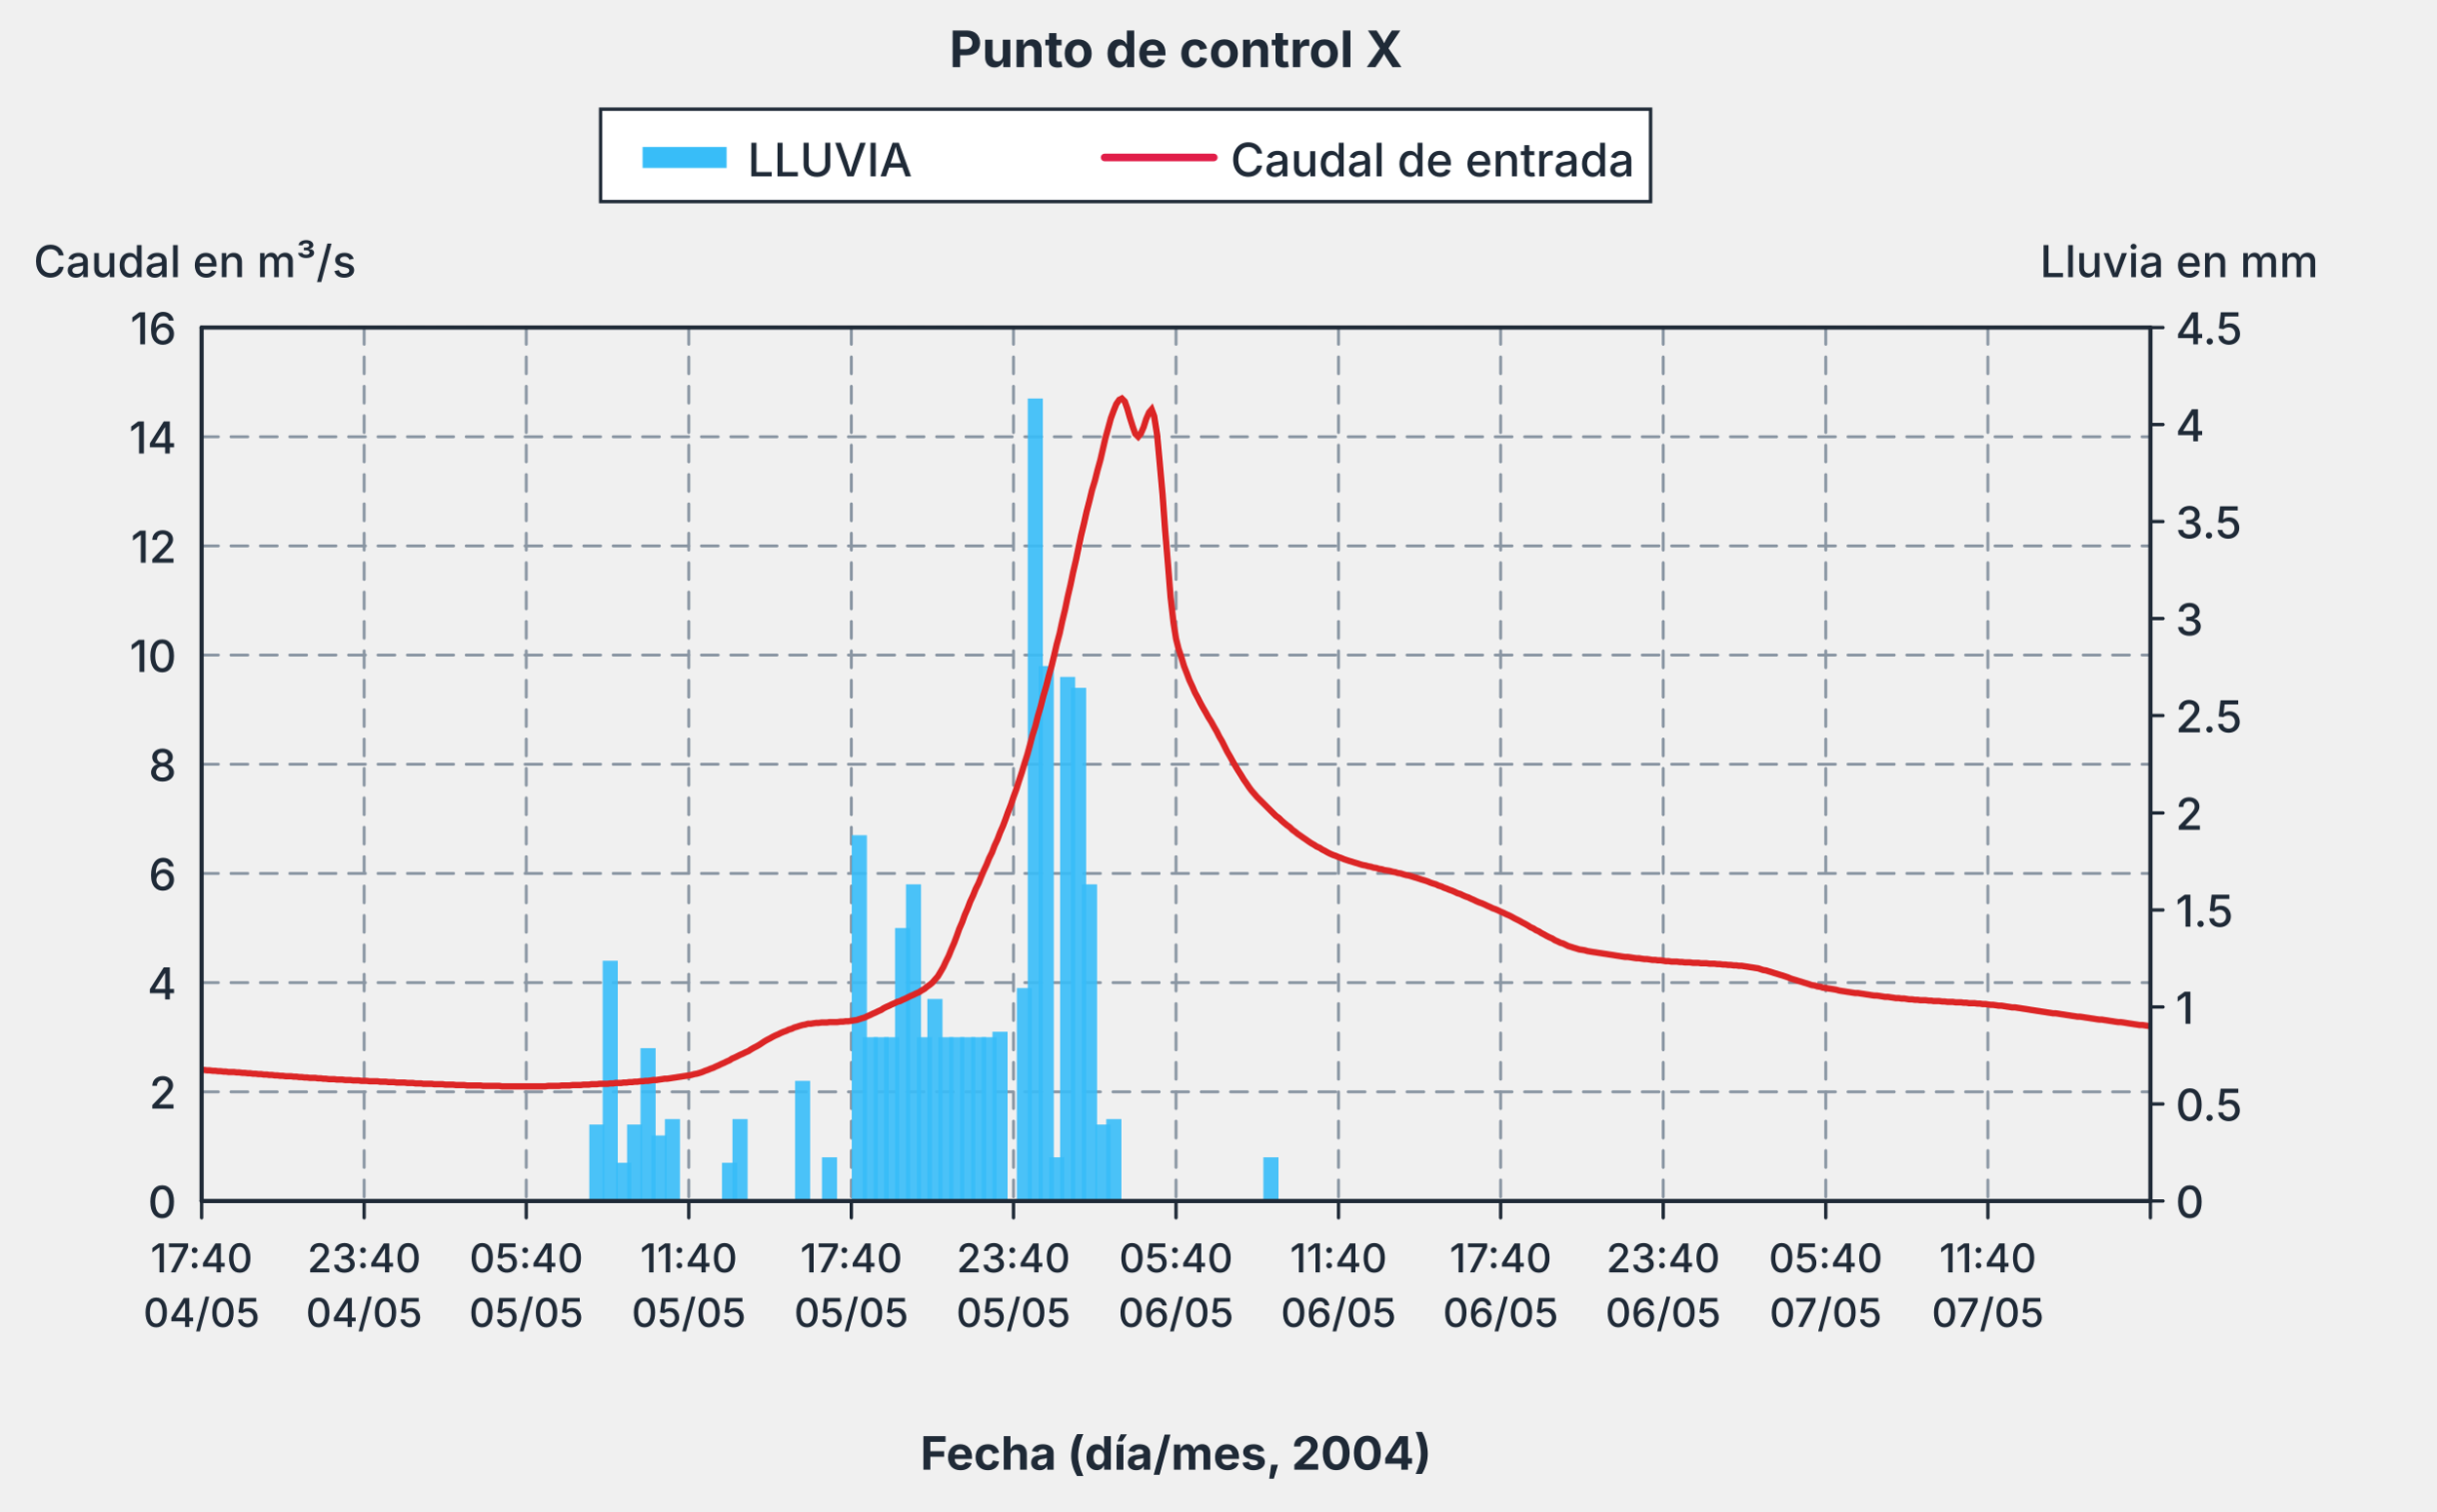
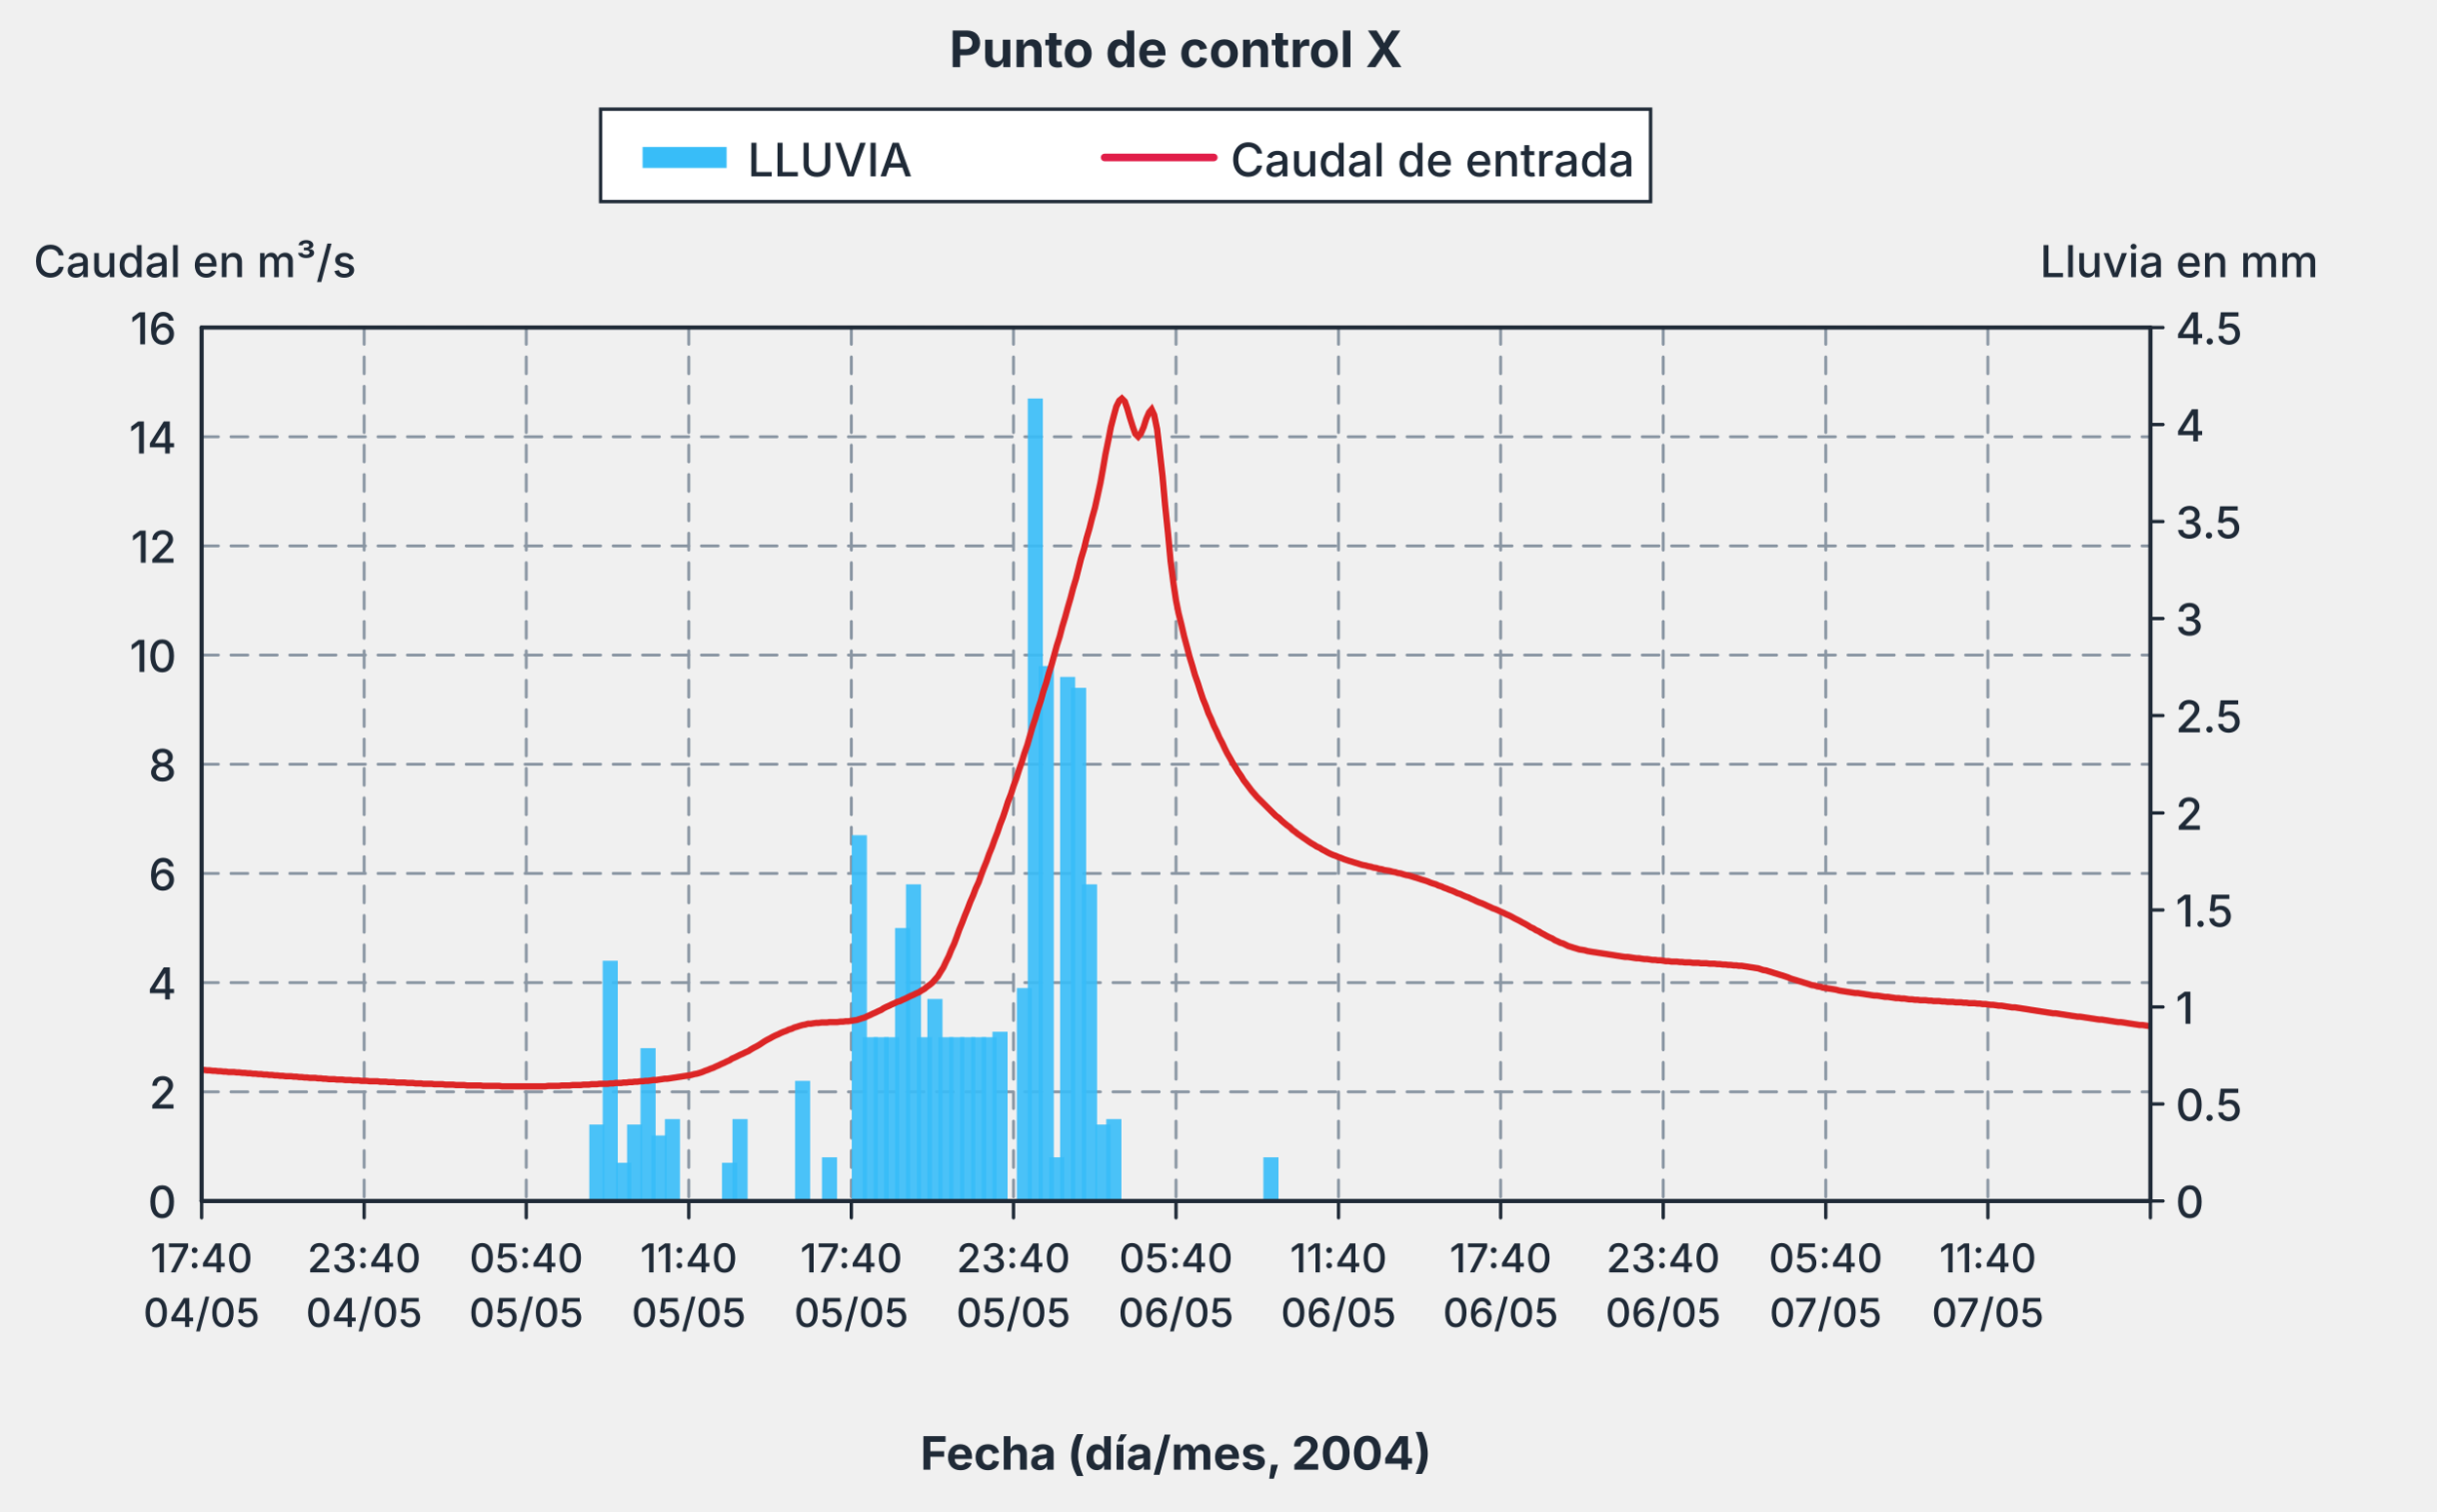
<svg xmlns="http://www.w3.org/2000/svg" viewBox="0 0 580 360" width="580" height="360" font-family="Inter, Arial, sans-serif">
  <line x1="48.0" y1="260.0" x2="512.0" y2="260.0" stroke="#8a96a3" stroke-width="0.7" stroke-dasharray="4 3" stroke-linecap="round" />
  <line x1="48.0" y1="234.0" x2="512.0" y2="234.0" stroke="#8a96a3" stroke-width="0.7" stroke-dasharray="4 3" stroke-linecap="round" />
  <line x1="48.0" y1="208.0" x2="512.0" y2="208.0" stroke="#8a96a3" stroke-width="0.7" stroke-dasharray="4 3" stroke-linecap="round" />
  <line x1="48.0" y1="182.0" x2="512.0" y2="182.0" stroke="#8a96a3" stroke-width="0.7" stroke-dasharray="4 3" stroke-linecap="round" />
  <line x1="48.0" y1="156.0" x2="512.0" y2="156.0" stroke="#8a96a3" stroke-width="0.7" stroke-dasharray="4 3" stroke-linecap="round" />
  <line x1="48.0" y1="130.0" x2="512.0" y2="130.0" stroke="#8a96a3" stroke-width="0.7" stroke-dasharray="4 3" stroke-linecap="round" />
  <line x1="48.0" y1="104.0" x2="512.0" y2="104.0" stroke="#8a96a3" stroke-width="0.7" stroke-dasharray="4 3" stroke-linecap="round" />
  <line x1="48.0" y1="78.0" x2="512.0" y2="78.0" stroke="#8a96a3" stroke-width="0.7" stroke-dasharray="4 3" stroke-linecap="round" />
  <line x1="86.7" y1="78.0" x2="86.7" y2="286.0" stroke="#8a96a3" stroke-width="0.7" stroke-dasharray="4 3" stroke-linecap="round" />
  <line x1="125.3" y1="78.0" x2="125.3" y2="286.0" stroke="#8a96a3" stroke-width="0.7" stroke-dasharray="4 3" stroke-linecap="round" />
  <line x1="164.0" y1="78.0" x2="164.0" y2="286.0" stroke="#8a96a3" stroke-width="0.7" stroke-dasharray="4 3" stroke-linecap="round" />
  <line x1="202.7" y1="78.0" x2="202.7" y2="286.0" stroke="#8a96a3" stroke-width="0.7" stroke-dasharray="4 3" stroke-linecap="round" />
  <line x1="241.3" y1="78.0" x2="241.3" y2="286.0" stroke="#8a96a3" stroke-width="0.7" stroke-dasharray="4 3" stroke-linecap="round" />
  <line x1="280.0" y1="78.0" x2="280.0" y2="286.0" stroke="#8a96a3" stroke-width="0.7" stroke-dasharray="4 3" stroke-linecap="round" />
  <line x1="318.7" y1="78.0" x2="318.7" y2="286.0" stroke="#8a96a3" stroke-width="0.7" stroke-dasharray="4 3" stroke-linecap="round" />
  <line x1="357.3" y1="78.0" x2="357.3" y2="286.0" stroke="#8a96a3" stroke-width="0.7" stroke-dasharray="4 3" stroke-linecap="round" />
  <line x1="396.0" y1="78.0" x2="396.0" y2="286.0" stroke="#8a96a3" stroke-width="0.7" stroke-dasharray="4 3" stroke-linecap="round" />
  <line x1="434.7" y1="78.0" x2="434.7" y2="286.0" stroke="#8a96a3" stroke-width="0.7" stroke-dasharray="4 3" stroke-linecap="round" />
  <line x1="473.3" y1="78.0" x2="473.3" y2="286.0" stroke="#8a96a3" stroke-width="0.7" stroke-dasharray="4 3" stroke-linecap="round" />
  <rect x="140.3" y="267.8" width="3.6" height="18.2" fill="#38bdf8" fill-opacity="0.9" />
  <rect x="143.5" y="228.8" width="3.6" height="57.2" fill="#38bdf8" fill-opacity="0.9" />
  <rect x="146.7" y="276.9" width="3.6" height="9.1" fill="#38bdf8" fill-opacity="0.9" />
  <rect x="149.3" y="267.8" width="3.6" height="18.2" fill="#38bdf8" fill-opacity="0.9" />
  <rect x="152.5" y="249.6" width="3.6" height="36.4" fill="#38bdf8" fill-opacity="0.9" />
  <rect x="155.1" y="270.4" width="3.6" height="15.6" fill="#38bdf8" fill-opacity="0.9" />
  <rect x="158.3" y="266.5" width="3.6" height="19.5" fill="#38bdf8" fill-opacity="0.9" />
  <rect x="171.9" y="276.9" width="3.6" height="9.1" fill="#38bdf8" fill-opacity="0.9" />
  <rect x="174.4" y="266.5" width="3.6" height="19.5" fill="#38bdf8" fill-opacity="0.9" />
  <rect x="189.3" y="257.4" width="3.6" height="28.6" fill="#38bdf8" fill-opacity="0.9" />
  <rect x="195.7" y="275.6" width="3.6" height="10.4" fill="#38bdf8" fill-opacity="0.9" />
  <rect x="202.8" y="198.9" width="3.6" height="87.1" fill="#38bdf8" fill-opacity="0.9" />
  <rect x="205.4" y="247.0" width="3.6" height="39.0" fill="#38bdf8" fill-opacity="0.9" />
  <rect x="208.0" y="247.0" width="3.6" height="39.0" fill="#38bdf8" fill-opacity="0.9" />
  <rect x="210.5" y="247.0" width="3.6" height="39.0" fill="#38bdf8" fill-opacity="0.9" />
  <rect x="213.1" y="221.0" width="3.6" height="65.0" fill="#38bdf8" fill-opacity="0.9" />
  <rect x="215.7" y="210.6" width="3.6" height="75.4" fill="#38bdf8" fill-opacity="0.9" />
  <rect x="218.3" y="247.0" width="3.6" height="39.0" fill="#38bdf8" fill-opacity="0.9" />
  <rect x="220.8" y="237.9" width="3.6" height="48.1" fill="#38bdf8" fill-opacity="0.9" />
  <rect x="223.4" y="247.0" width="3.6" height="39.0" fill="#38bdf8" fill-opacity="0.9" />
  <rect x="226.0" y="247.0" width="3.6" height="39.0" fill="#38bdf8" fill-opacity="0.9" />
  <rect x="228.6" y="247.0" width="3.6" height="39.0" fill="#38bdf8" fill-opacity="0.9" />
  <rect x="231.2" y="247.0" width="3.6" height="39.0" fill="#38bdf8" fill-opacity="0.9" />
  <rect x="233.7" y="247.0" width="3.6" height="39.0" fill="#38bdf8" fill-opacity="0.9" />
  <rect x="236.3" y="245.7" width="3.6" height="40.3" fill="#38bdf8" fill-opacity="0.9" />
  <rect x="242.1" y="235.3" width="3.6" height="50.7" fill="#38bdf8" fill-opacity="0.9" />
  <rect x="244.7" y="94.9" width="3.6" height="191.1" fill="#38bdf8" fill-opacity="0.9" />
  <rect x="247.3" y="158.6" width="3.6" height="127.4" fill="#38bdf8" fill-opacity="0.9" />
  <rect x="249.8" y="275.6" width="3.6" height="10.4" fill="#38bdf8" fill-opacity="0.9" />
  <rect x="252.4" y="161.2" width="3.6" height="124.8" fill="#38bdf8" fill-opacity="0.9" />
  <rect x="255.0" y="163.8" width="3.6" height="122.2" fill="#38bdf8" fill-opacity="0.9" />
  <rect x="257.6" y="210.6" width="3.6" height="75.4" fill="#38bdf8" fill-opacity="0.9" />
  <rect x="260.8" y="267.8" width="3.6" height="18.2" fill="#38bdf8" fill-opacity="0.9" />
  <rect x="263.4" y="266.5" width="3.6" height="19.5" fill="#38bdf8" fill-opacity="0.9" />
  <rect x="300.8" y="275.6" width="3.6" height="10.4" fill="#38bdf8" fill-opacity="0.9" />
-   <polyline points="48.0,254.8 48.6,254.8 49.3,254.9 49.9,254.9 50.6,255.0 51.2,255.0 51.9,255.1 52.5,255.1 53.2,255.2 53.8,255.2 54.4,255.3 55.1,255.3 55.7,255.3 56.4,255.4 57.0,255.4 57.7,255.5 58.3,255.5 59.0,255.6 59.6,255.6 60.2,255.7 60.9,255.7 61.5,255.8 62.2,255.8 62.8,255.9 63.5,255.9 64.1,256.0 64.8,256.0 65.4,256.1 66.0,256.1 66.7,256.2 67.3,256.2 68.0,256.3 68.6,256.3 69.3,256.3 69.9,256.4 70.6,256.4 71.2,256.5 71.8,256.5 72.5,256.6 73.1,256.6 73.8,256.7 74.4,256.7 75.1,256.7 75.7,256.8 76.4,256.8 77.0,256.9 77.6,256.9 78.3,257.0 78.9,257.0 79.6,257.0 80.2,257.1 80.9,257.1 81.5,257.1 82.2,257.2 82.8,257.2 83.4,257.2 84.1,257.3 84.7,257.3 85.4,257.3 86.0,257.4 86.7,257.4 87.3,257.4 88.0,257.5 88.6,257.5 89.2,257.5 89.9,257.5 90.5,257.6 91.2,257.6 91.8,257.6 92.5,257.7 93.1,257.7 93.8,257.7 94.4,257.8 95.0,257.8 95.7,257.8 96.3,257.8 97.0,257.9 97.6,257.9 98.3,257.9 98.9,258.0 99.6,258.0 100.2,258.0 100.8,258.1 101.5,258.1 102.1,258.1 102.8,258.1 103.4,258.2 104.1,258.2 104.7,258.2 105.4,258.2 106.0,258.3 106.6,258.3 107.3,258.3 107.9,258.3 108.6,258.4 109.2,258.4 109.9,258.4 110.5,258.4 111.2,258.5 111.8,258.5 112.4,258.5 113.1,258.5 113.7,258.5 114.4,258.5 115.0,258.6 115.7,258.6 116.3,258.6 117.0,258.6 117.6,258.6 118.2,258.6 118.9,258.6 119.5,258.7 120.2,258.7 120.8,258.7 121.5,258.7 122.1,258.7 122.8,258.7 123.4,258.7 124.0,258.7 124.7,258.7 125.3,258.7 126.0,258.7 126.6,258.7 127.3,258.7 127.9,258.7 128.6,258.7 129.2,258.7 129.8,258.7 130.5,258.6 131.1,258.6 131.8,258.6 132.4,258.6 133.1,258.6 133.7,258.5 134.4,258.5 135.0,258.5 135.6,258.5 136.3,258.4 136.9,258.4 137.6,258.4 138.2,258.4 138.9,258.3 139.5,258.3 140.2,258.3 140.8,258.2 141.4,258.2 142.1,258.2 142.7,258.1 143.4,258.1 144.0,258.1 144.7,258.1 145.3,258.0 146.0,258.0 146.6,257.9 147.2,257.9 147.9,257.9 148.5,257.8 149.2,257.8 149.8,257.7 150.5,257.7 151.1,257.6 151.8,257.6 152.4,257.5 153.0,257.5 153.7,257.4 154.3,257.4 155.0,257.3 155.6,257.2 156.3,257.2 156.9,257.1 157.6,257.0 158.2,256.9 158.8,256.9 159.5,256.8 160.1,256.7 160.8,256.6 161.4,256.5 162.1,256.4 162.7,256.3 163.4,256.2 164.0,256.1 164.6,256.0 165.3,255.8 165.9,255.7 166.6,255.5 167.2,255.3 167.9,255.0 168.5,254.8 169.2,254.5 169.8,254.3 170.4,254.0 171.1,253.7 171.7,253.4 172.4,253.1 173.0,252.8 173.7,252.5 174.3,252.1 175.0,251.8 175.6,251.5 176.2,251.2 176.9,250.9 177.5,250.6 178.2,250.3 178.8,249.9 179.5,249.5 180.1,249.2 180.8,248.8 181.4,248.4 182.0,248.0 182.7,247.6 183.3,247.3 184.0,246.9 184.6,246.6 185.3,246.3 185.9,246.0 186.6,245.7 187.2,245.5 187.8,245.2 188.5,245.0 189.1,244.7 189.8,244.5 190.4,244.3 191.1,244.1 191.7,244.0 192.4,243.8 193.0,243.8 193.6,243.7 194.3,243.6 194.9,243.6 195.6,243.5 196.2,243.5 196.9,243.5 197.5,243.4 198.2,243.4 198.8,243.4 199.4,243.4 200.1,243.3 200.7,243.3 201.4,243.2 202.0,243.2 202.7,243.1 203.3,243.0 204.0,242.9 204.6,242.7 205.2,242.5 205.9,242.3 206.5,242.0 207.2,241.7 207.8,241.4 208.5,241.1 209.1,240.8 209.8,240.5 210.4,240.1 211.0,239.8 211.7,239.5 212.3,239.2 213.0,238.9 213.6,238.6 214.3,238.4 214.9,238.1 215.6,237.8 216.2,237.5 216.8,237.2 217.5,236.9 218.1,236.6 218.8,236.3 219.4,235.9 220.1,235.5 220.7,235.0 221.4,234.5 222.0,234.0 222.6,233.3 223.3,232.5 223.9,231.5 224.6,230.3 225.2,229.0 225.9,227.6 226.5,226.1 227.2,224.5 227.8,222.9 228.4,221.2 229.1,219.6 229.7,217.9 230.4,216.3 231.0,214.7 231.7,213.2 232.3,211.7 233.0,210.3 233.6,208.8 234.2,207.4 234.9,205.9 235.5,204.4 236.2,203.0 236.8,201.4 237.5,199.9 238.1,198.3 238.8,196.7 239.4,195.1 240.0,193.4 240.7,191.6 241.3,189.8 242.0,187.9 242.6,186.0 243.3,183.9 243.9,181.9 244.6,179.7 245.2,177.5 245.8,175.2 246.5,173.0 247.1,170.6 247.8,168.2 248.4,165.8 249.1,163.4 249.7,161.0 250.4,158.5 251.0,156.0 251.6,153.4 252.3,150.8 252.9,148.0 253.6,145.1 254.2,142.2 254.9,139.2 255.5,136.3 256.2,133.3 256.8,130.4 257.4,127.5 258.1,124.6 258.7,121.9 259.4,119.2 260.0,116.7 260.7,114.4 261.3,112.0 262.0,109.5 262.6,106.9 263.2,104.3 263.9,101.8 264.5,99.6 265.2,97.7 265.8,96.2 266.5,95.2 267.1,94.9 267.8,95.6 268.4,97.3 269.0,99.4 269.7,101.6 270.3,103.3 271.0,104.0 271.6,103.3 272.3,101.7 272.9,99.8 273.6,98.2 274.2,97.5 274.8,99.1 275.5,103.5 276.1,110.0 276.8,117.8 277.4,126.2 278.1,134.6 278.7,142.2 279.4,148.3 280.0,152.1 280.6,154.5 281.3,156.6 281.9,158.6 282.6,160.4 283.2,162.0 283.9,163.5 284.5,164.9 285.2,166.2 285.8,167.4 286.4,168.5 287.1,169.7 287.7,170.8 288.4,171.9 289.0,173.0 289.7,174.2 290.3,175.4 291.0,176.6 291.6,177.8 292.2,179.0 292.9,180.2 293.5,181.3 294.2,182.5 294.8,183.5 295.5,184.6 296.1,185.6 296.8,186.6 297.4,187.5 298.0,188.3 298.7,189.1 299.3,189.8 300.0,190.5 300.6,191.1 301.3,191.8 301.9,192.4 302.6,193.1 303.2,193.7 303.8,194.3 304.5,194.8 305.1,195.4 305.8,196.0 306.4,196.5 307.1,197.0 307.7,197.6 308.4,198.1 309.0,198.6 309.6,199.0 310.3,199.5 310.9,199.9 311.6,200.4 312.2,200.8 312.9,201.2 313.5,201.6 314.2,201.9 314.8,202.3 315.4,202.6 316.1,203.0 316.7,203.3 317.4,203.6 318.0,203.8 318.7,204.1 319.3,204.3 320.0,204.6 320.6,204.8 321.2,205.0 321.9,205.2 322.5,205.4 323.2,205.6 323.8,205.8 324.5,206.0 325.1,206.1 325.8,206.3 326.4,206.4 327.0,206.6 327.7,206.7 328.3,206.9 329.0,207.0 329.6,207.2 330.3,207.3 330.9,207.4 331.6,207.6 332.2,207.7 332.8,207.9 333.5,208.0 334.1,208.2 334.8,208.4 335.4,208.5 336.1,208.7 336.7,208.9 337.4,209.1 338.0,209.3 338.6,209.5 339.3,209.7 339.9,209.9 340.6,210.2 341.2,210.4 341.9,210.6 342.5,210.9 343.2,211.1 343.8,211.4 344.4,211.6 345.1,211.9 345.7,212.1 346.4,212.4 347.0,212.7 347.7,212.9 348.3,213.2 349.0,213.5 349.6,213.7 350.2,214.0 350.9,214.3 351.5,214.6 352.2,214.9 352.8,215.1 353.5,215.4 354.1,215.7 354.8,216.0 355.4,216.3 356.0,216.5 356.7,216.8 357.3,217.1 358.0,217.4 358.6,217.7 359.3,218.0 359.9,218.3 360.6,218.7 361.2,219.0 361.8,219.3 362.5,219.7 363.1,220.0 363.8,220.4 364.4,220.8 365.1,221.1 365.7,221.5 366.4,221.8 367.0,222.2 367.6,222.5 368.3,222.9 368.9,223.2 369.6,223.5 370.2,223.9 370.9,224.2 371.5,224.5 372.2,224.7 372.8,225.0 373.4,225.3 374.1,225.5 374.7,225.7 375.4,225.9 376.0,226.1 376.7,226.2 377.3,226.3 378.0,226.5 378.6,226.6 379.2,226.7 379.9,226.8 380.5,226.9 381.2,227.0 381.8,227.1 382.5,227.2 383.1,227.3 383.8,227.4 384.4,227.5 385.0,227.6 385.7,227.7 386.3,227.8 387.0,227.9 387.6,227.9 388.3,228.0 388.9,228.1 389.6,228.2 390.2,228.2 390.8,228.3 391.5,228.4 392.1,228.4 392.8,228.5 393.4,228.6 394.1,228.6 394.7,228.7 395.4,228.7 396.0,228.8 396.6,228.9 397.3,228.9 397.9,229.0 398.6,229.0 399.2,229.0 399.9,229.1 400.5,229.1 401.2,229.2 401.8,229.2 402.4,229.2 403.1,229.3 403.7,229.3 404.4,229.3 405.0,229.4 405.7,229.4 406.3,229.4 407.0,229.5 407.6,229.5 408.2,229.5 408.9,229.6 409.5,229.6 410.2,229.7 410.8,229.7 411.5,229.8 412.1,229.8 412.8,229.9 413.4,229.9 414.0,230.0 414.7,230.0 415.3,230.1 416.0,230.2 416.6,230.3 417.3,230.4 417.9,230.5 418.6,230.6 419.2,230.8 419.8,231.0 420.5,231.1 421.1,231.3 421.8,231.5 422.4,231.7 423.1,231.9 423.7,232.1 424.4,232.3 425.0,232.5 425.6,232.7 426.3,233.0 426.9,233.2 427.6,233.4 428.2,233.6 428.9,233.8 429.5,234.0 430.2,234.2 430.8,234.4 431.4,234.6 432.1,234.7 432.7,234.9 433.4,235.0 434.0,235.2 434.7,235.3 435.3,235.4 436.0,235.5 436.6,235.6 437.2,235.7 437.9,235.9 438.5,236.0 439.2,236.1 439.8,236.2 440.5,236.3 441.1,236.4 441.8,236.5 442.4,236.5 443.0,236.6 443.7,236.7 444.3,236.8 445.0,236.9 445.6,237.0 446.3,237.1 446.9,237.1 447.6,237.2 448.2,237.3 448.8,237.4 449.5,237.4 450.1,237.5 450.8,237.6 451.4,237.7 452.1,237.7 452.7,237.8 453.4,237.8 454.0,237.9 454.6,238.0 455.3,238.0 455.9,238.1 456.6,238.1 457.2,238.2 457.9,238.2 458.5,238.2 459.2,238.3 459.8,238.3 460.4,238.4 461.1,238.4 461.7,238.4 462.4,238.5 463.0,238.5 463.7,238.6 464.3,238.6 465.0,238.6 465.6,238.7 466.2,238.7 466.9,238.7 467.5,238.8 468.2,238.8 468.8,238.9 469.5,238.9 470.1,238.9 470.8,239.0 471.4,239.0 472.0,239.1 472.7,239.1 473.3,239.2 474.0,239.3 474.6,239.3 475.3,239.4 475.9,239.5 476.6,239.5 477.2,239.6 477.8,239.7 478.5,239.8 479.1,239.9 479.8,239.9 480.4,240.0 481.1,240.1 481.7,240.2 482.4,240.3 483.0,240.4 483.6,240.5 484.3,240.6 484.9,240.7 485.6,240.8 486.2,240.9 486.9,241.0 487.5,241.1 488.2,241.2 488.8,241.3 489.4,241.3 490.1,241.4 490.7,241.5 491.4,241.6 492.0,241.7 492.7,241.8 493.3,241.9 494.0,242.0 494.6,242.1 495.2,242.1 495.9,242.2 496.5,242.3 497.2,242.4 497.8,242.5 498.5,242.6 499.1,242.7 499.8,242.8 500.4,242.8 501.0,242.9 501.7,243.0 502.3,243.1 503.0,243.2 503.6,243.3 504.3,243.4 504.9,243.4 505.6,243.5 506.2,243.6 506.8,243.7 507.5,243.8 508.1,243.9 508.8,244.0 509.4,244.1 510.1,244.1 510.7,244.2 511.4,244.3 512.0,244.4" fill="none" stroke="#dc2626" stroke-width="1.5" />
+   <polyline points="48.0,254.8 48.6,254.8 49.3,254.9 49.9,254.9 50.6,255.0 51.2,255.0 51.9,255.1 52.5,255.1 53.2,255.2 53.8,255.2 54.4,255.3 55.1,255.3 55.7,255.3 56.4,255.4 57.0,255.4 57.7,255.5 58.3,255.5 59.0,255.6 59.6,255.6 60.2,255.7 60.9,255.7 61.5,255.8 62.2,255.8 62.8,255.9 63.5,255.9 64.1,256.0 64.8,256.0 65.4,256.1 66.0,256.1 66.7,256.2 67.3,256.2 68.0,256.3 68.6,256.3 69.3,256.3 69.9,256.4 70.6,256.4 71.2,256.5 71.8,256.5 72.5,256.6 73.1,256.6 73.8,256.7 74.4,256.7 75.1,256.7 75.7,256.8 76.4,256.8 77.0,256.9 77.6,256.9 78.3,257.0 78.9,257.0 79.6,257.0 80.2,257.1 80.9,257.1 81.5,257.1 82.2,257.2 82.8,257.2 83.4,257.2 84.1,257.3 84.7,257.3 85.4,257.3 86.0,257.4 86.7,257.4 87.3,257.4 88.0,257.5 88.6,257.5 89.2,257.5 89.9,257.5 90.5,257.6 91.2,257.6 91.8,257.6 92.5,257.7 93.1,257.7 93.8,257.7 94.4,257.8 95.0,257.8 95.7,257.8 96.3,257.8 97.0,257.9 97.6,257.9 98.3,257.9 98.9,258.0 99.6,258.0 100.2,258.0 100.8,258.1 101.5,258.1 102.1,258.1 102.8,258.1 103.4,258.2 104.1,258.2 104.7,258.2 105.4,258.2 106.0,258.3 106.6,258.3 107.3,258.3 107.9,258.3 108.6,258.4 109.2,258.4 109.9,258.4 110.5,258.4 111.2,258.5 111.8,258.5 112.4,258.5 113.1,258.5 113.7,258.5 114.4,258.5 115.0,258.6 115.7,258.6 116.3,258.6 117.0,258.6 117.6,258.6 118.2,258.6 118.9,258.6 119.5,258.7 120.2,258.7 120.8,258.7 121.5,258.7 122.1,258.7 122.8,258.7 123.4,258.7 124.0,258.7 124.7,258.7 125.3,258.7 126.0,258.7 126.6,258.7 127.3,258.7 127.9,258.7 128.6,258.7 129.2,258.7 129.8,258.7 130.5,258.6 131.1,258.6 131.8,258.6 132.4,258.6 133.1,258.6 133.7,258.5 134.4,258.5 135.0,258.5 135.6,258.5 136.3,258.4 136.9,258.4 137.6,258.4 138.2,258.4 138.9,258.3 139.5,258.3 140.2,258.3 140.8,258.2 141.4,258.2 142.1,258.2 142.7,258.1 143.4,258.1 144.0,258.1 144.7,258.1 145.3,258.0 146.0,258.0 146.6,257.9 147.2,257.9 147.9,257.9 148.5,257.8 149.2,257.8 149.8,257.7 150.5,257.7 151.1,257.6 151.8,257.6 152.4,257.5 153.0,257.5 153.7,257.4 154.3,257.4 155.0,257.3 155.6,257.2 156.3,257.2 156.9,257.1 157.6,257.0 158.2,256.9 158.8,256.9 159.5,256.8 160.1,256.7 160.8,256.6 161.4,256.5 162.1,256.4 162.7,256.3 163.4,256.2 164.0,256.1 164.6,256.0 165.3,255.8 165.9,255.7 166.6,255.5 167.2,255.3 167.9,255.0 168.5,254.8 169.2,254.5 169.8,254.3 170.4,254.0 171.1,253.7 171.7,253.4 172.4,253.1 173.0,252.8 173.7,252.5 174.3,252.1 175.0,251.8 175.6,251.5 176.2,251.2 176.9,250.9 177.5,250.6 178.2,250.3 178.8,249.9 179.5,249.5 180.1,249.2 180.8,248.8 181.4,248.4 182.0,248.0 182.7,247.6 183.3,247.3 184.0,246.9 184.6,246.6 185.3,246.3 185.9,246.0 186.6,245.7 187.2,245.5 187.8,245.2 188.5,245.0 189.1,244.7 189.8,244.5 190.4,244.3 191.1,244.1 191.7,244.0 192.4,243.8 193.0,243.8 193.6,243.7 194.3,243.6 194.9,243.6 195.6,243.5 196.2,243.5 196.9,243.5 197.5,243.4 198.2,243.4 198.8,243.4 199.4,243.4 200.1,243.3 200.7,243.3 201.4,243.2 202.0,243.2 202.7,243.1 203.3,243.0 204.0,242.9 204.6,242.7 205.2,242.5 205.9,242.3 206.5,242.0 207.2,241.7 207.8,241.4 208.5,241.1 209.1,240.8 209.8,240.5 210.4,240.1 211.0,239.8 211.7,239.5 212.3,239.2 213.0,238.9 213.6,238.6 214.3,238.4 214.9,238.1 215.6,237.8 216.2,237.5 216.8,237.2 217.5,236.9 218.1,236.6 218.8,236.3 219.4,235.9 220.1,235.5 220.7,235.0 221.4,234.5 222.0,234.0 222.6,233.3 223.3,232.5 223.9,231.5 224.6,230.4 225.2,229.1 225.9,227.7 226.5,226.2 227.2,224.7 227.8,223.1 228.4,221.4 229.1,219.7 229.7,218.1 230.4,216.4 231.0,214.8 231.7,213.2 232.3,211.6 233.0,210.1 233.6,208.4 234.2,206.8 234.9,205.1 235.5,203.4 236.2,201.7 236.8,200.0 237.5,198.2 238.1,196.4 238.8,194.6 239.4,192.8 240.0,190.9 240.7,189.1 241.3,187.2 242.0,185.3 242.6,183.4 243.3,181.4 243.9,179.4 244.6,177.4 245.2,175.3 245.8,173.2 246.5,171.1 247.1,169.0 247.8,166.9 248.4,164.7 249.1,162.6 249.7,160.4 250.4,158.2 251.0,156.0 251.6,153.8 252.3,151.6 252.9,149.3 253.6,147.0 254.2,144.8 254.9,142.4 255.5,140.1 256.2,137.8 256.8,135.4 257.4,133.0 258.1,130.7 258.7,128.2 259.4,125.8 260.0,123.4 260.7,120.9 261.3,118.2 262.0,115.0 262.6,111.7 263.2,108.2 263.9,104.8 264.5,101.7 265.2,99.0 265.8,96.8 266.5,95.4 267.1,94.9 267.8,95.6 268.4,97.3 269.0,99.4 269.7,101.6 270.3,103.3 271.0,104.0 271.6,103.3 272.3,101.7 272.9,99.8 273.6,98.2 274.2,97.5 274.8,98.8 275.5,102.2 276.1,107.3 276.8,113.5 277.4,120.3 278.1,127.1 278.7,133.6 279.4,139.0 280.0,143.0 280.6,146.0 281.3,148.8 281.9,151.4 282.6,154.0 283.2,156.3 283.9,158.6 284.5,160.7 285.2,162.7 285.8,164.6 286.4,166.4 287.1,168.1 287.7,169.8 288.4,171.3 289.0,172.8 289.7,174.2 290.3,175.6 291.0,176.9 291.6,178.2 292.2,179.4 292.9,180.6 293.5,181.7 294.2,182.8 294.8,183.8 295.5,184.8 296.1,185.8 296.8,186.7 297.4,187.5 298.0,188.3 298.7,189.1 299.3,189.8 300.0,190.5 300.6,191.1 301.3,191.8 301.9,192.4 302.6,193.1 303.2,193.7 303.8,194.3 304.5,194.8 305.1,195.4 305.8,196.0 306.4,196.5 307.1,197.0 307.7,197.6 308.4,198.1 309.0,198.6 309.6,199.0 310.3,199.5 310.9,199.9 311.6,200.4 312.2,200.8 312.9,201.2 313.5,201.6 314.2,201.9 314.8,202.3 315.4,202.6 316.1,203.0 316.7,203.3 317.4,203.6 318.0,203.8 318.7,204.1 319.3,204.3 320.0,204.6 320.6,204.8 321.2,205.0 321.9,205.2 322.5,205.4 323.2,205.6 323.8,205.8 324.5,206.0 325.1,206.1 325.8,206.3 326.4,206.4 327.0,206.6 327.7,206.7 328.3,206.9 329.0,207.0 329.6,207.2 330.3,207.3 330.9,207.4 331.6,207.6 332.2,207.7 332.8,207.9 333.5,208.0 334.1,208.2 334.8,208.4 335.4,208.5 336.1,208.7 336.7,208.9 337.4,209.1 338.0,209.3 338.6,209.5 339.3,209.7 339.9,209.9 340.6,210.2 341.2,210.4 341.9,210.6 342.5,210.9 343.2,211.1 343.8,211.4 344.4,211.6 345.1,211.9 345.7,212.1 346.4,212.4 347.0,212.7 347.7,212.9 348.3,213.2 349.0,213.5 349.6,213.7 350.2,214.0 350.9,214.3 351.5,214.6 352.2,214.9 352.8,215.1 353.5,215.4 354.1,215.7 354.8,216.0 355.4,216.3 356.0,216.5 356.7,216.8 357.3,217.1 358.0,217.4 358.6,217.7 359.3,218.0 359.9,218.3 360.6,218.7 361.2,219.0 361.8,219.3 362.5,219.7 363.1,220.0 363.8,220.4 364.4,220.8 365.1,221.1 365.7,221.5 366.4,221.8 367.0,222.2 367.6,222.5 368.3,222.9 368.9,223.2 369.6,223.5 370.2,223.9 370.9,224.2 371.5,224.5 372.2,224.7 372.8,225.0 373.4,225.3 374.1,225.5 374.7,225.7 375.4,225.9 376.0,226.1 376.7,226.2 377.3,226.3 378.0,226.5 378.6,226.6 379.2,226.7 379.9,226.8 380.5,226.9 381.2,227.0 381.8,227.1 382.5,227.2 383.1,227.3 383.8,227.4 384.4,227.5 385.0,227.6 385.7,227.7 386.3,227.8 387.0,227.9 387.6,227.9 388.3,228.0 388.9,228.1 389.6,228.2 390.2,228.2 390.8,228.3 391.5,228.4 392.1,228.4 392.8,228.5 393.4,228.6 394.1,228.6 394.7,228.7 395.4,228.7 396.0,228.8 396.6,228.9 397.3,228.9 397.9,229.0 398.6,229.0 399.2,229.0 399.9,229.1 400.5,229.1 401.2,229.2 401.8,229.2 402.4,229.2 403.1,229.3 403.7,229.3 404.4,229.3 405.0,229.4 405.7,229.4 406.3,229.4 407.0,229.5 407.6,229.5 408.2,229.5 408.9,229.6 409.5,229.6 410.2,229.7 410.8,229.7 411.5,229.8 412.1,229.8 412.8,229.9 413.4,229.9 414.0,230.0 414.7,230.0 415.3,230.1 416.0,230.2 416.6,230.3 417.3,230.4 417.9,230.5 418.6,230.6 419.2,230.8 419.8,231.0 420.5,231.1 421.1,231.3 421.8,231.5 422.4,231.7 423.1,231.9 423.7,232.1 424.4,232.3 425.0,232.5 425.6,232.7 426.3,233.0 426.9,233.2 427.6,233.4 428.2,233.6 428.9,233.8 429.5,234.0 430.2,234.2 430.8,234.4 431.4,234.6 432.1,234.7 432.7,234.9 433.4,235.0 434.0,235.2 434.7,235.3 435.3,235.4 436.0,235.5 436.6,235.6 437.2,235.7 437.9,235.9 438.5,236.0 439.2,236.1 439.8,236.2 440.5,236.3 441.1,236.4 441.8,236.5 442.4,236.5 443.0,236.6 443.7,236.7 444.3,236.8 445.0,236.9 445.6,237.0 446.3,237.1 446.9,237.1 447.6,237.2 448.2,237.3 448.8,237.4 449.5,237.4 450.1,237.5 450.8,237.6 451.4,237.7 452.1,237.7 452.7,237.8 453.4,237.8 454.0,237.9 454.6,238.0 455.3,238.0 455.9,238.1 456.6,238.1 457.2,238.2 457.9,238.2 458.5,238.2 459.2,238.3 459.8,238.3 460.4,238.4 461.1,238.4 461.7,238.4 462.4,238.5 463.0,238.5 463.7,238.6 464.3,238.6 465.0,238.6 465.6,238.7 466.2,238.7 466.9,238.7 467.5,238.8 468.2,238.8 468.8,238.9 469.5,238.9 470.1,238.9 470.8,239.0 471.4,239.0 472.0,239.1 472.7,239.1 473.3,239.2 474.0,239.3 474.6,239.3 475.3,239.4 475.9,239.5 476.6,239.5 477.2,239.6 477.8,239.7 478.5,239.8 479.1,239.9 479.8,239.9 480.4,240.0 481.1,240.1 481.7,240.2 482.4,240.3 483.0,240.4 483.6,240.5 484.3,240.6 484.9,240.7 485.6,240.8 486.2,240.9 486.9,241.0 487.5,241.1 488.2,241.2 488.8,241.3 489.4,241.3 490.1,241.4 490.7,241.5 491.4,241.6 492.0,241.7 492.7,241.8 493.3,241.9 494.0,242.0 494.6,242.1 495.2,242.1 495.9,242.2 496.5,242.3 497.2,242.4 497.8,242.5 498.5,242.6 499.1,242.7 499.8,242.8 500.4,242.8 501.0,242.9 501.7,243.0 502.3,243.1 503.0,243.2 503.6,243.3 504.3,243.4 504.9,243.4 505.6,243.5 506.2,243.6 506.8,243.7 507.5,243.8 508.1,243.9 508.8,244.0 509.4,244.1 510.1,244.1 510.7,244.2 511.4,244.3 512.0,244.4" fill="none" stroke="#dc2626" stroke-width="1.5" />
  <line x1="48.0" y1="78.0" x2="48.0" y2="286.0" stroke="#1f2a37" stroke-width="1.0" stroke-linecap="round" />
  <line x1="512.0" y1="78.0" x2="512.0" y2="286.0" stroke="#1f2a37" stroke-width="1.0" stroke-linecap="round" />
  <line x1="48.0" y1="286.0" x2="512.0" y2="286.0" stroke="#1f2a37" stroke-width="1.0" stroke-linecap="round" />
  <line x1="48.0" y1="78.0" x2="512.0" y2="78.0" stroke="#1f2a37" stroke-width="1.0" stroke-linecap="round" />
  <line x1="512.0" y1="286.0" x2="515.0" y2="286.0" stroke="#1f2a37" stroke-width="0.8" stroke-linecap="round" />
  <line x1="512.0" y1="262.9" x2="515.0" y2="262.9" stroke="#1f2a37" stroke-width="0.8" stroke-linecap="round" />
  <line x1="512.0" y1="239.8" x2="515.0" y2="239.8" stroke="#1f2a37" stroke-width="0.8" stroke-linecap="round" />
  <line x1="512.0" y1="216.7" x2="515.0" y2="216.7" stroke="#1f2a37" stroke-width="0.8" stroke-linecap="round" />
  <line x1="512.0" y1="193.6" x2="515.0" y2="193.6" stroke="#1f2a37" stroke-width="0.8" stroke-linecap="round" />
  <line x1="512.0" y1="170.4" x2="515.0" y2="170.4" stroke="#1f2a37" stroke-width="0.8" stroke-linecap="round" />
  <line x1="512.0" y1="147.3" x2="515.0" y2="147.3" stroke="#1f2a37" stroke-width="0.8" stroke-linecap="round" />
  <line x1="512.0" y1="124.2" x2="515.0" y2="124.2" stroke="#1f2a37" stroke-width="0.8" stroke-linecap="round" />
  <line x1="512.0" y1="101.1" x2="515.0" y2="101.1" stroke="#1f2a37" stroke-width="0.8" stroke-linecap="round" />
  <line x1="512.0" y1="78.0" x2="515.0" y2="78.0" stroke="#1f2a37" stroke-width="0.8" stroke-linecap="round" />
  <line x1="48.0" y1="286.0" x2="48.0" y2="290.0" stroke="#1f2a37" stroke-width="0.8" stroke-linecap="round" />
  <line x1="86.7" y1="286.0" x2="86.7" y2="290.0" stroke="#1f2a37" stroke-width="0.8" stroke-linecap="round" />
  <line x1="125.3" y1="286.0" x2="125.3" y2="290.0" stroke="#1f2a37" stroke-width="0.8" stroke-linecap="round" />
  <line x1="164.0" y1="286.0" x2="164.0" y2="290.0" stroke="#1f2a37" stroke-width="0.8" stroke-linecap="round" />
  <line x1="202.7" y1="286.0" x2="202.7" y2="290.0" stroke="#1f2a37" stroke-width="0.8" stroke-linecap="round" />
  <line x1="241.3" y1="286.0" x2="241.3" y2="290.0" stroke="#1f2a37" stroke-width="0.8" stroke-linecap="round" />
  <line x1="280.0" y1="286.0" x2="280.0" y2="290.0" stroke="#1f2a37" stroke-width="0.8" stroke-linecap="round" />
  <line x1="318.7" y1="286.0" x2="318.7" y2="290.0" stroke="#1f2a37" stroke-width="0.8" stroke-linecap="round" />
  <line x1="357.3" y1="286.0" x2="357.3" y2="290.0" stroke="#1f2a37" stroke-width="0.8" stroke-linecap="round" />
  <line x1="396.0" y1="286.0" x2="396.0" y2="290.0" stroke="#1f2a37" stroke-width="0.8" stroke-linecap="round" />
  <line x1="434.7" y1="286.0" x2="434.7" y2="290.0" stroke="#1f2a37" stroke-width="0.8" stroke-linecap="round" />
  <line x1="473.3" y1="286.0" x2="473.3" y2="290.0" stroke="#1f2a37" stroke-width="0.8" stroke-linecap="round" />
  <line x1="512.0" y1="286.0" x2="512.0" y2="290.0" stroke="#1f2a37" stroke-width="0.8" stroke-linecap="round" />
  <text x="42.0" y="290.0" text-anchor="end" font-size="10.5" fill="#1f2a37" font-weight="500">0</text>
  <text x="42.0" y="264.0" text-anchor="end" font-size="10.5" fill="#1f2a37" font-weight="500">2</text>
  <text x="42.0" y="238.0" text-anchor="end" font-size="10.5" fill="#1f2a37" font-weight="500">4</text>
  <text x="42.0" y="212.0" text-anchor="end" font-size="10.5" fill="#1f2a37" font-weight="500">6</text>
  <text x="42.0" y="186.0" text-anchor="end" font-size="10.5" fill="#1f2a37" font-weight="500">8</text>
  <text x="42.0" y="160.0" text-anchor="end" font-size="10.5" fill="#1f2a37" font-weight="500">10</text>
  <text x="42.0" y="134.0" text-anchor="end" font-size="10.5" fill="#1f2a37" font-weight="500">12</text>
  <text x="42.0" y="108.0" text-anchor="end" font-size="10.5" fill="#1f2a37" font-weight="500">14</text>
  <text x="42.0" y="82.0" text-anchor="end" font-size="10.5" fill="#1f2a37" font-weight="500">16</text>
  <text x="518.0" y="290.0" text-anchor="start" font-size="10.5" fill="#1f2a37" font-weight="500">0</text>
  <text x="518.0" y="266.9" text-anchor="start" font-size="10.5" fill="#1f2a37" font-weight="500">0.5</text>
  <text x="518.0" y="243.8" text-anchor="start" font-size="10.5" fill="#1f2a37" font-weight="500">1</text>
  <text x="518.0" y="220.7" text-anchor="start" font-size="10.5" fill="#1f2a37" font-weight="500">1.5</text>
  <text x="518.0" y="197.6" text-anchor="start" font-size="10.5" fill="#1f2a37" font-weight="500">2</text>
  <text x="518.0" y="174.4" text-anchor="start" font-size="10.5" fill="#1f2a37" font-weight="500">2.5</text>
  <text x="518.0" y="151.3" text-anchor="start" font-size="10.5" fill="#1f2a37" font-weight="500">3</text>
  <text x="518.0" y="128.2" text-anchor="start" font-size="10.5" fill="#1f2a37" font-weight="500">3.5</text>
  <text x="518.0" y="105.1" text-anchor="start" font-size="10.5" fill="#1f2a37" font-weight="500">4</text>
  <text x="518.0" y="82.0" text-anchor="start" font-size="10.5" fill="#1f2a37" font-weight="500">4.5</text>
  <text x="48.0" y="303.0" text-anchor="middle" font-size="9.5" fill="#1f2a37" font-weight="500">17:40</text>
  <text x="48.0" y="316.0" text-anchor="middle" font-size="9.5" fill="#1f2a37" font-weight="500">04/05</text>
  <text x="86.7" y="303.0" text-anchor="middle" font-size="9.5" fill="#1f2a37" font-weight="500">23:40</text>
  <text x="86.7" y="316.0" text-anchor="middle" font-size="9.5" fill="#1f2a37" font-weight="500">04/05</text>
  <text x="125.3" y="303.0" text-anchor="middle" font-size="9.5" fill="#1f2a37" font-weight="500">05:40</text>
  <text x="125.3" y="316.0" text-anchor="middle" font-size="9.5" fill="#1f2a37" font-weight="500">05/05</text>
  <text x="164.0" y="303.0" text-anchor="middle" font-size="9.5" fill="#1f2a37" font-weight="500">11:40</text>
  <text x="164.0" y="316.0" text-anchor="middle" font-size="9.5" fill="#1f2a37" font-weight="500">05/05</text>
  <text x="202.7" y="303.0" text-anchor="middle" font-size="9.5" fill="#1f2a37" font-weight="500">17:40</text>
  <text x="202.7" y="316.0" text-anchor="middle" font-size="9.5" fill="#1f2a37" font-weight="500">05/05</text>
  <text x="241.3" y="303.0" text-anchor="middle" font-size="9.5" fill="#1f2a37" font-weight="500">23:40</text>
  <text x="241.3" y="316.0" text-anchor="middle" font-size="9.5" fill="#1f2a37" font-weight="500">05/05</text>
  <text x="280.0" y="303.0" text-anchor="middle" font-size="9.5" fill="#1f2a37" font-weight="500">05:40</text>
  <text x="280.0" y="316.0" text-anchor="middle" font-size="9.5" fill="#1f2a37" font-weight="500">06/05</text>
  <text x="318.7" y="303.0" text-anchor="middle" font-size="9.5" fill="#1f2a37" font-weight="500">11:40</text>
  <text x="318.7" y="316.0" text-anchor="middle" font-size="9.5" fill="#1f2a37" font-weight="500">06/05</text>
  <text x="357.3" y="303.0" text-anchor="middle" font-size="9.5" fill="#1f2a37" font-weight="500">17:40</text>
  <text x="357.3" y="316.0" text-anchor="middle" font-size="9.5" fill="#1f2a37" font-weight="500">06/05</text>
  <text x="396.0" y="303.0" text-anchor="middle" font-size="9.5" fill="#1f2a37" font-weight="500">23:40</text>
  <text x="396.0" y="316.0" text-anchor="middle" font-size="9.5" fill="#1f2a37" font-weight="500">06/05</text>
  <text x="434.7" y="303.0" text-anchor="middle" font-size="9.5" fill="#1f2a37" font-weight="500">05:40</text>
  <text x="434.7" y="316.0" text-anchor="middle" font-size="9.5" fill="#1f2a37" font-weight="500">07/05</text>
  <text x="473.3" y="303.0" text-anchor="middle" font-size="9.5" fill="#1f2a37" font-weight="500">11:40</text>
  <text x="473.3" y="316.0" text-anchor="middle" font-size="9.5" fill="#1f2a37" font-weight="500">07/05</text>
  <text x="8.0" y="66.0" text-anchor="start" font-size="10.5" fill="#1f2a37" font-weight="500">Caudal en m³/s</text>
  <text x="552.0" y="66.0" text-anchor="end" font-size="10.5" fill="#1f2a37" font-weight="500">Lluvia en mm</text>
  <text x="280.0" y="350.0" text-anchor="middle" font-size="11" fill="#1f2a37" font-weight="700">Fecha (día/mes, 2004)</text>
  <text x="280.0" y="16.0" text-anchor="middle" font-size="12" fill="#1f2a37" font-weight="700">Punto de control X</text>
  <rect x="143" y="26" width="250" height="22" fill="#fff" stroke="#1f2a37" stroke-width="0.8" />
  <rect x="153" y="35" width="20" height="5" fill="#38bdf8" />
  <line x1="263.0" y1="37.5" x2="289.0" y2="37.5" stroke="#e11d48" stroke-width="1.8" stroke-linecap="round" />
  <text x="178.0" y="42.0" text-anchor="start" font-size="11" fill="#1f2a37" font-weight="500">LLUVIA</text>
  <text x="293.0" y="42.0" text-anchor="start" font-size="11" fill="#1f2a37" font-weight="500">Caudal de entrada</text>
</svg>
